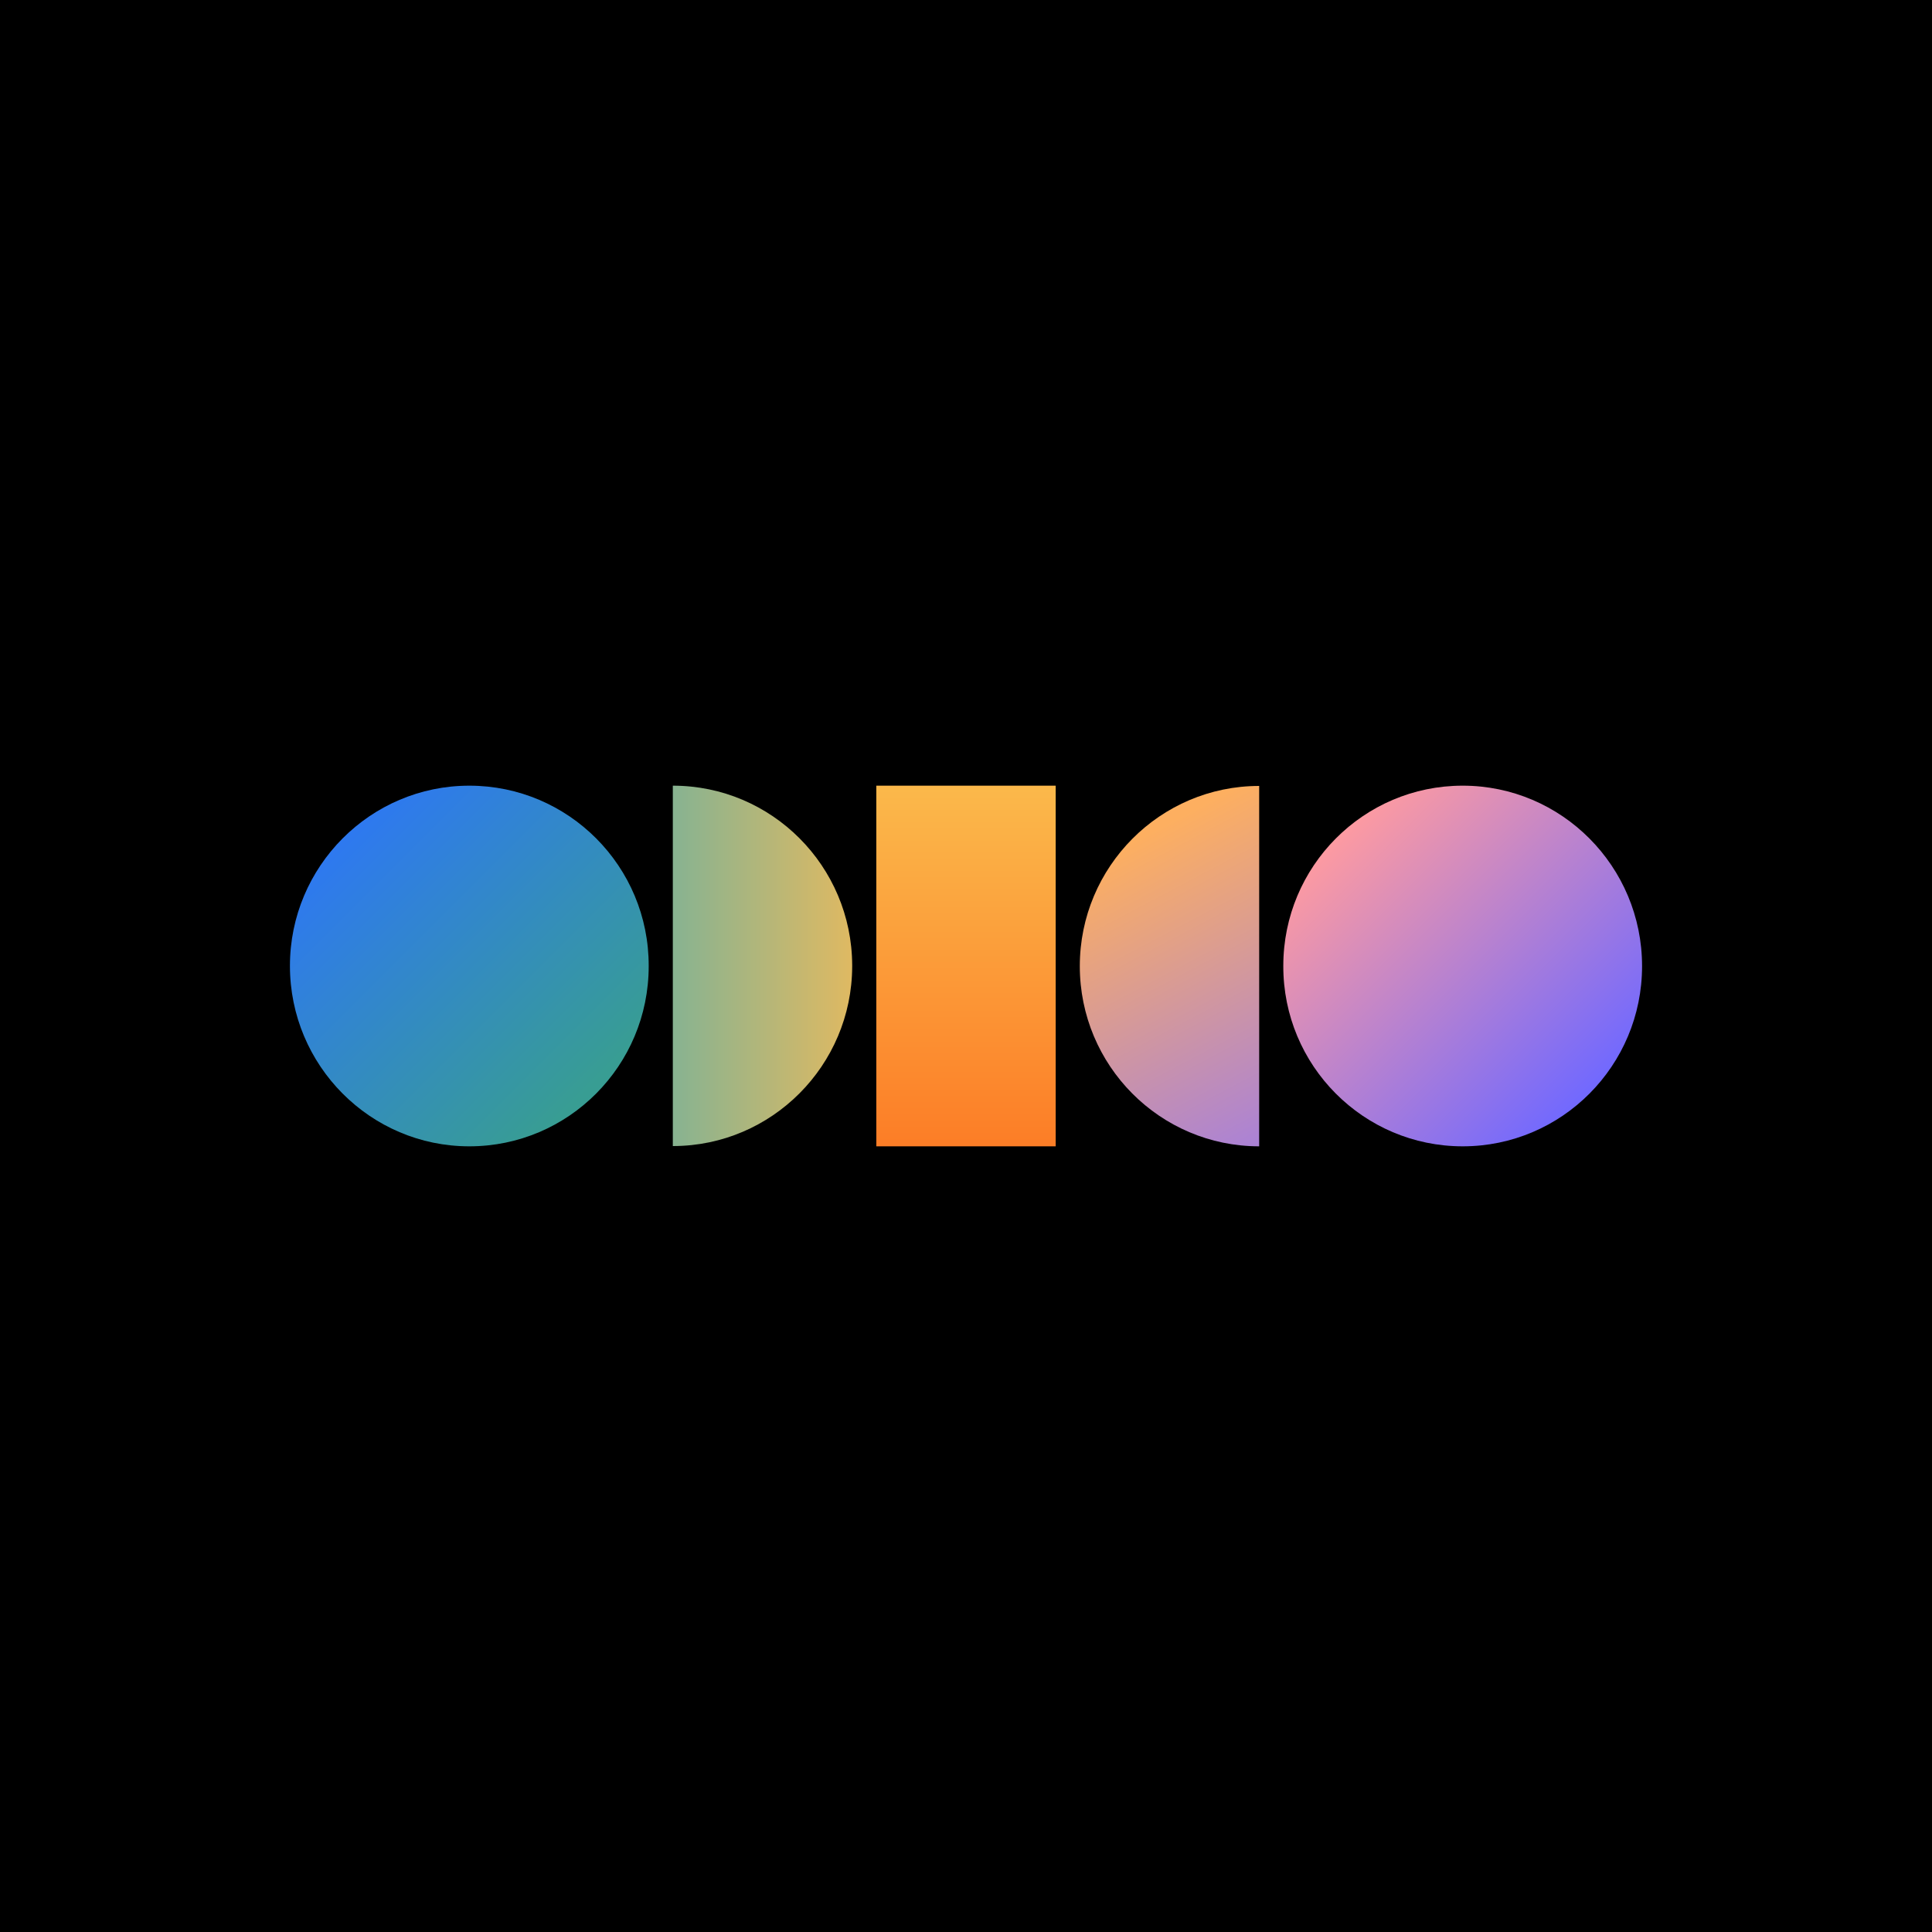
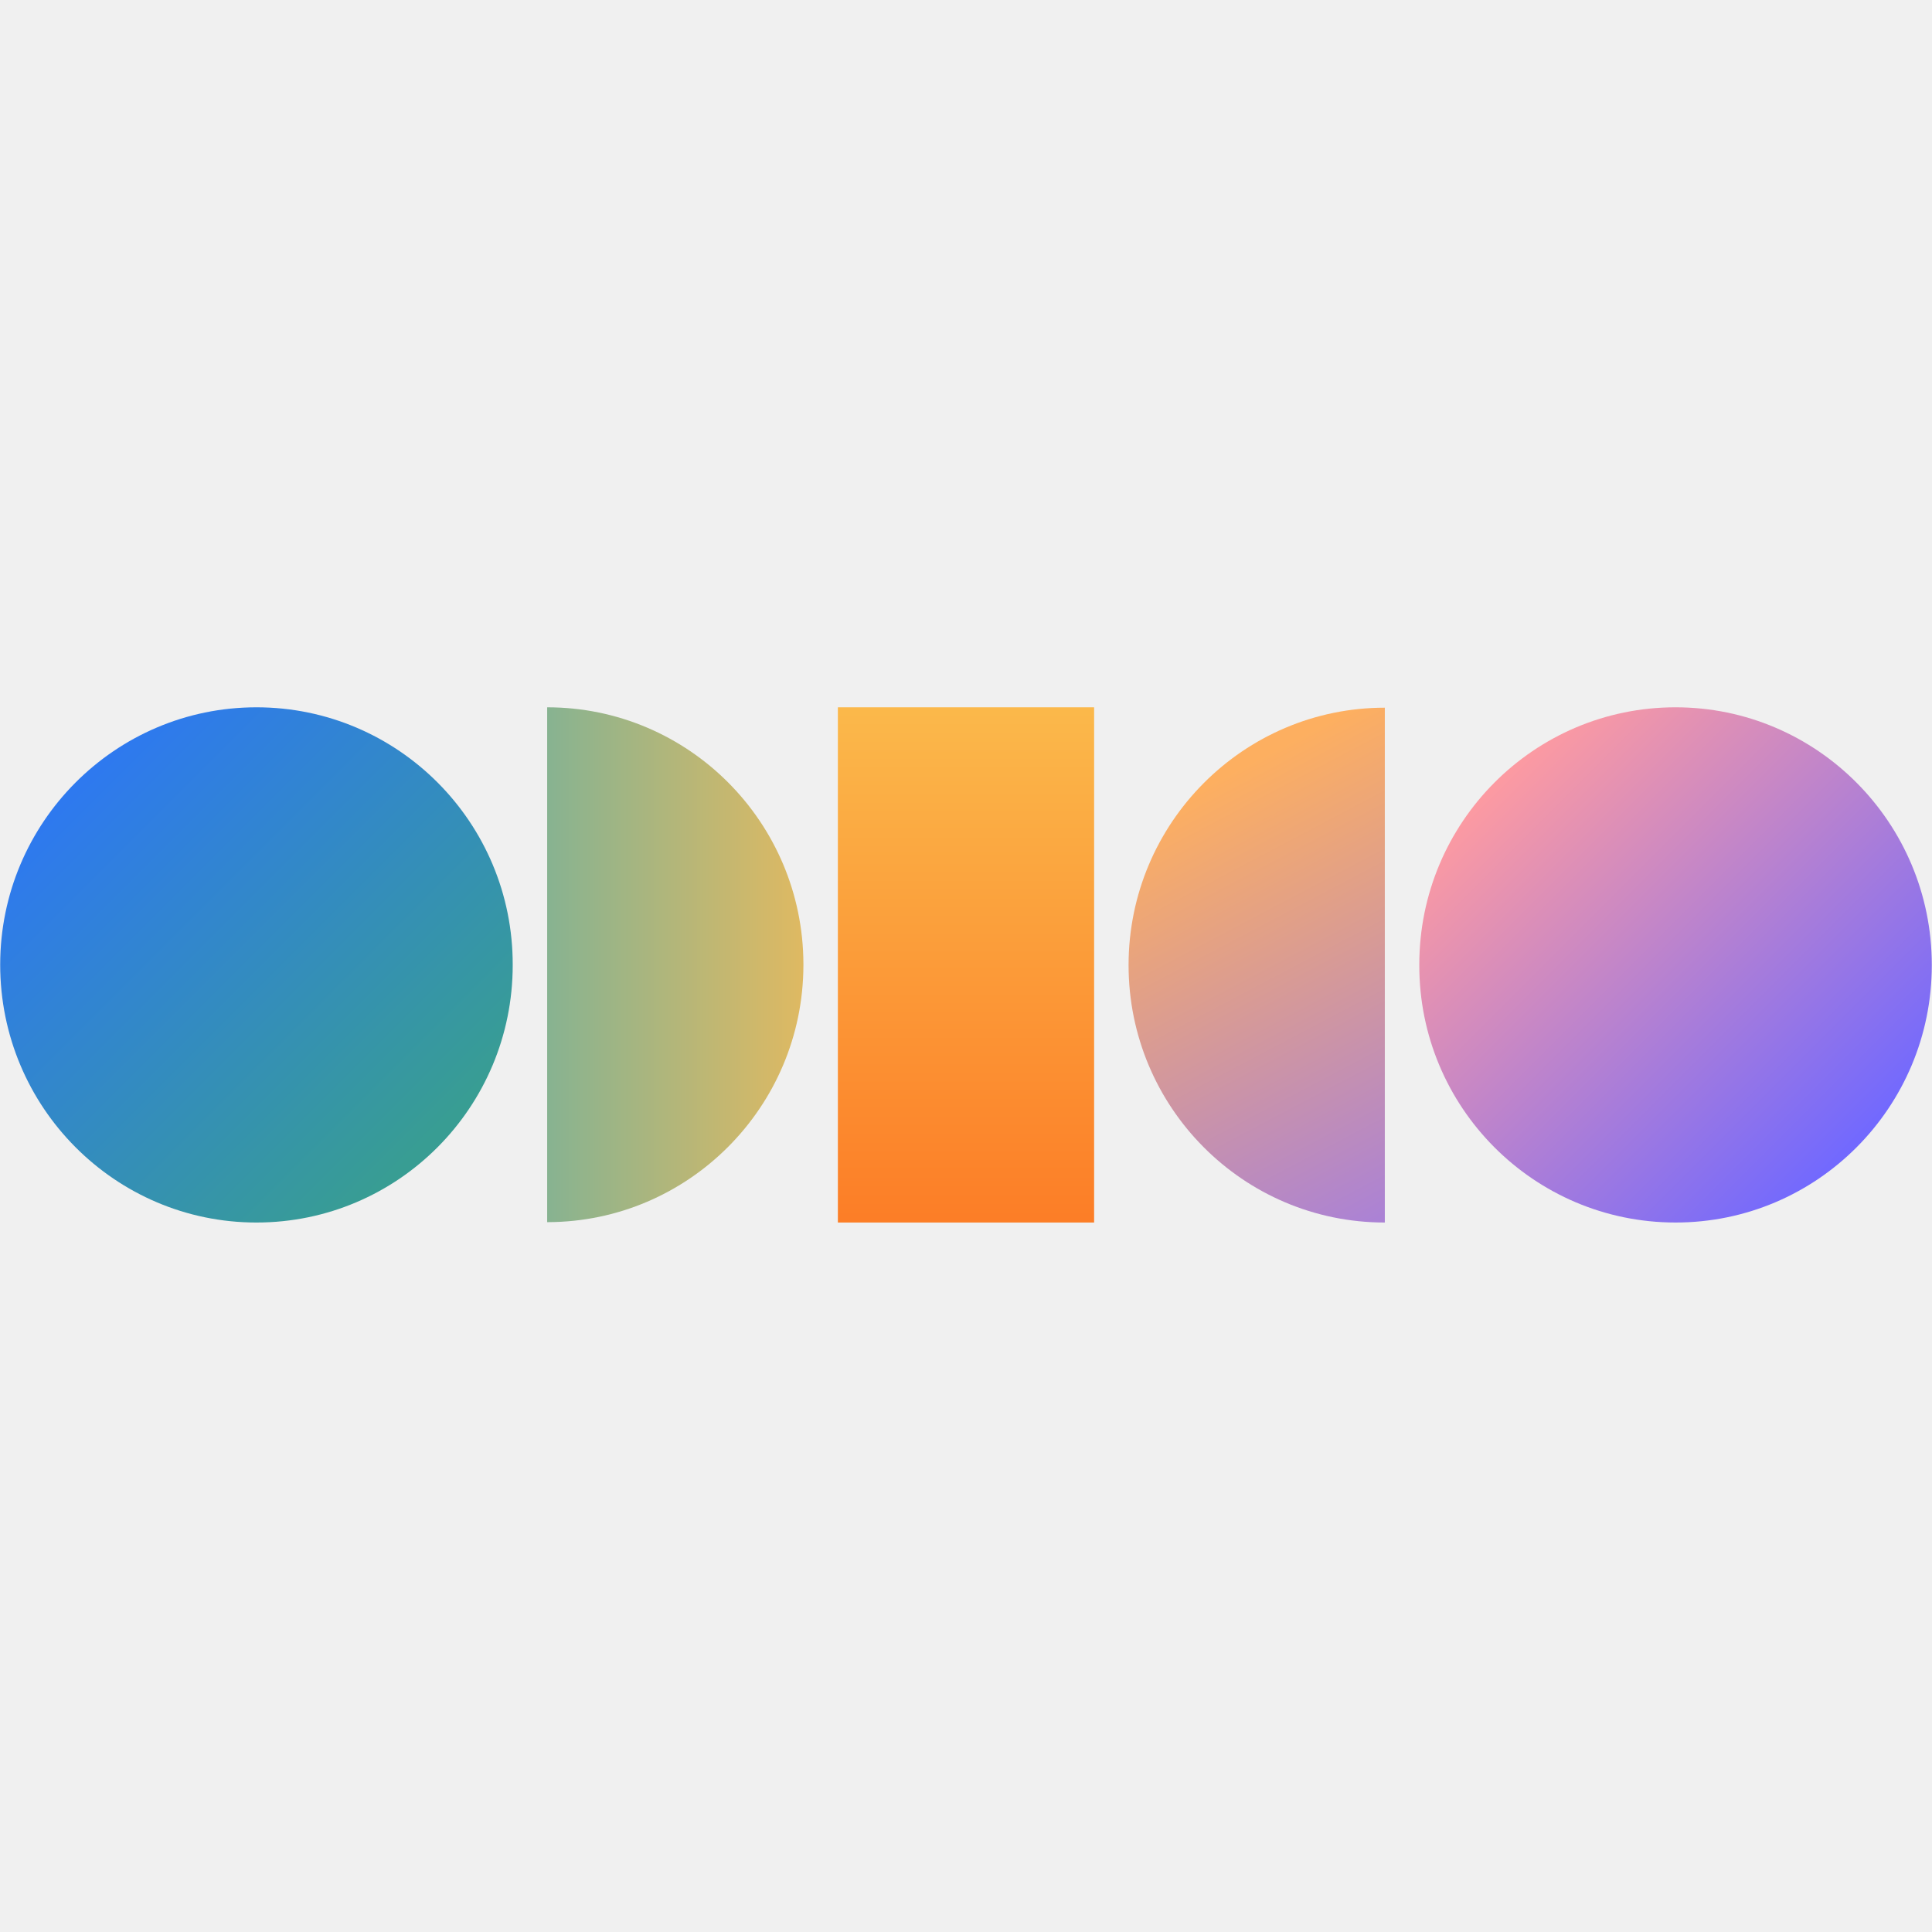
- <svg xmlns="http://www.w3.org/2000/svg" viewBox="0 0 500 500">
+ <svg xmlns="http://www.w3.org/2000/svg" width="500" height="500" viewBox="0 0 500 500" fill="none">
+   <g clip-path="url(#clip0_191_1018)">
+     <path d="M0.049 249.67C0.05 286.539 29.8 316.388 66.366 316.388C103.038 316.388 132.691 286.538 132.69 249.768C132.788 212.906 103.038 183.049 66.366 183.05C29.8 183.05 0.049 212.907 0.049 249.67Z" fill="url(#paint0_linear_191_1018)" />
+     <path d="M216.841 316.39H283.157V183.051H216.841V316.39Z" fill="url(#paint1_linear_191_1018)" />
+     <path d="M292.074 249.769C292.074 286.539 321.726 316.389 358.39 316.389V183.149C321.825 183.149 292.074 213.005 292.074 249.769Z" fill="url(#paint2_linear_191_1018)" />
+     <path d="M367.311 249.669C367.213 286.538 396.963 316.388 433.635 316.387C470.299 316.387 499.95 286.537 499.951 249.767C499.951 212.905 470.199 183.049 433.635 183.049C396.963 183.049 367.311 212.906 367.311 249.669Z" fill="url(#paint3_linear_191_1018)" />
+     <path d="M141.606 316.29H141.829C178.219 316.17 207.804 286.481 207.923 249.894V249.447C207.804 212.785 178.196 183.05 141.606 183.05V316.29Z" fill="url(#paint4_linear_191_1018)" />
+   </g>
  <defs>
-     <linearGradient id="a" x1="0" x2="1" y1="0" y2="0" gradientTransform="rotate(45.043 -14.606 34.73) scale(128.4643)" gradientUnits="userSpaceOnUse">
-       <stop offset="0" stop-color="#2e79ef" />
-       <stop offset="1" stop-color="#389d93" />
+     <linearGradient id="paint0_linear_191_1018" x1="20.347" y1="203.643" x2="111.35" y2="294.643" gradientUnits="userSpaceOnUse">
+       <stop stop-color="#2E79EF" />
+       <stop offset="1" stop-color="#389D93" />
    </linearGradient>
-     <linearGradient id="b" x1="0" x2="1" y1="0" y2="0" gradientTransform="rotate(-90 191.946 -57.554) scale(132.907)" gradientUnits="userSpaceOnUse">
-       <stop offset="0" stop-color="#fbb94b" />
-       <stop offset="1" stop-color="#fc7e27" />
+     <linearGradient id="paint1_linear_191_1018" x1="249.999" y1="181.755" x2="249.999" y2="314.902" gradientUnits="userSpaceOnUse">
+       <stop stop-color="#FBB94B" />
+       <stop offset="1" stop-color="#FC7E27" />
    </linearGradient>
-     <linearGradient id="c" x1="0" x2="1" y1="0" y2="0" gradientTransform="rotate(-62.181 250.835 -202.634) scale(119.902)" gradientUnits="userSpaceOnUse">
-       <stop offset="0" stop-color="#fdaf60" />
-       <stop offset="1" stop-color="#ab82d5" />
+     <linearGradient id="paint2_linear_191_1018" x1="313.603" y1="202.507" x2="369.66" y2="308.742" gradientUnits="userSpaceOnUse">
+       <stop stop-color="#FDAF60" />
+       <stop offset="1" stop-color="#AB82D5" />
    </linearGradient>
-     <linearGradient id="d" x1="0" x2="1" y1="0" y2="0" gradientTransform="rotate(45.043 168.839 476.151) scale(130.8827)" gradientUnits="userSpaceOnUse">
-       <stop offset="0" stop-color="#fc9aa2" />
-       <stop offset="1" stop-color="#7269fe" />
+     <linearGradient id="paint3_linear_191_1018" x1="387.221" y1="203.334" x2="479.936" y2="296.048" gradientUnits="userSpaceOnUse">
+       <stop stop-color="#FC9AA2" />
+       <stop offset="1" stop-color="#7269FE" />
    </linearGradient>
-     <linearGradient id="e" x1="0" x2="1" y1="0" y2="0" gradientTransform="translate(141.309 66.467) scale(66.239)" gradientUnits="userSpaceOnUse">
-       <stop offset="0" stop-color="#87b391" />
-       <stop offset="1" stop-color="#dfb962" />
+     <linearGradient id="paint4_linear_191_1018" x1="141.612" y1="249.703" x2="207.971" y2="249.703" gradientUnits="userSpaceOnUse">
+       <stop stop-color="#87B391" />
+       <stop offset="1" stop-color="#DFB962" />
    </linearGradient>
+     <clipPath id="clip0_191_1018">
+       <rect width="500" height="500" fill="white" />
+     </clipPath>
  </defs>
-   <path stroke="#000" d="M0 0h500v500H0z" />
-   <path fill="url(#a)" d="M66.25.299c36.803.028 66.576 29.747 66.549 66.247-.027 36.606-29.845 66.183-66.549 66.155-36.796.071-66.577-29.648-66.549-66.254C-.272 29.947 29.553.272 66.25.299Z" transform="matrix(-.00052 .70126 .70126 .00052 74.86 203.507)" />
-   <path fill="url(#b)" d="M216.401 0h66.197v133.099h-66.197z" transform="matrix(.70126 0 0 -.70126 75.035 296.669)" />
-   <path fill="url(#c)" d="M291.5 66.599c0-36.704 29.598-66.5 66.197-66.5v133c-36.5 0-66.197-29.802-66.197-66.5Z" transform="matrix(.70126 0 0 -.70126 75.035 296.738)" />
-   <path fill="url(#d)" d="M432.75.398c36.803-.071 66.577 29.648 66.549 66.254-.027 36.598-29.845 66.174-66.549 66.147-36.796-.027-66.576-29.747-66.549-66.246C366.228 29.947 396.053.371 432.75.398Z" transform="matrix(-.00052 .70126 .70126 .00052 332.064 -53.506)" />
-   <path fill="url(#e)" d="M141.303 0h.222c36.325.12 65.856 29.755 65.975 66.277v.446C207.381 103.319 177.827 133 141.303 133V0Z" transform="matrix(.70126 0 0 -.70126 75.035 296.599)" />
</svg>
